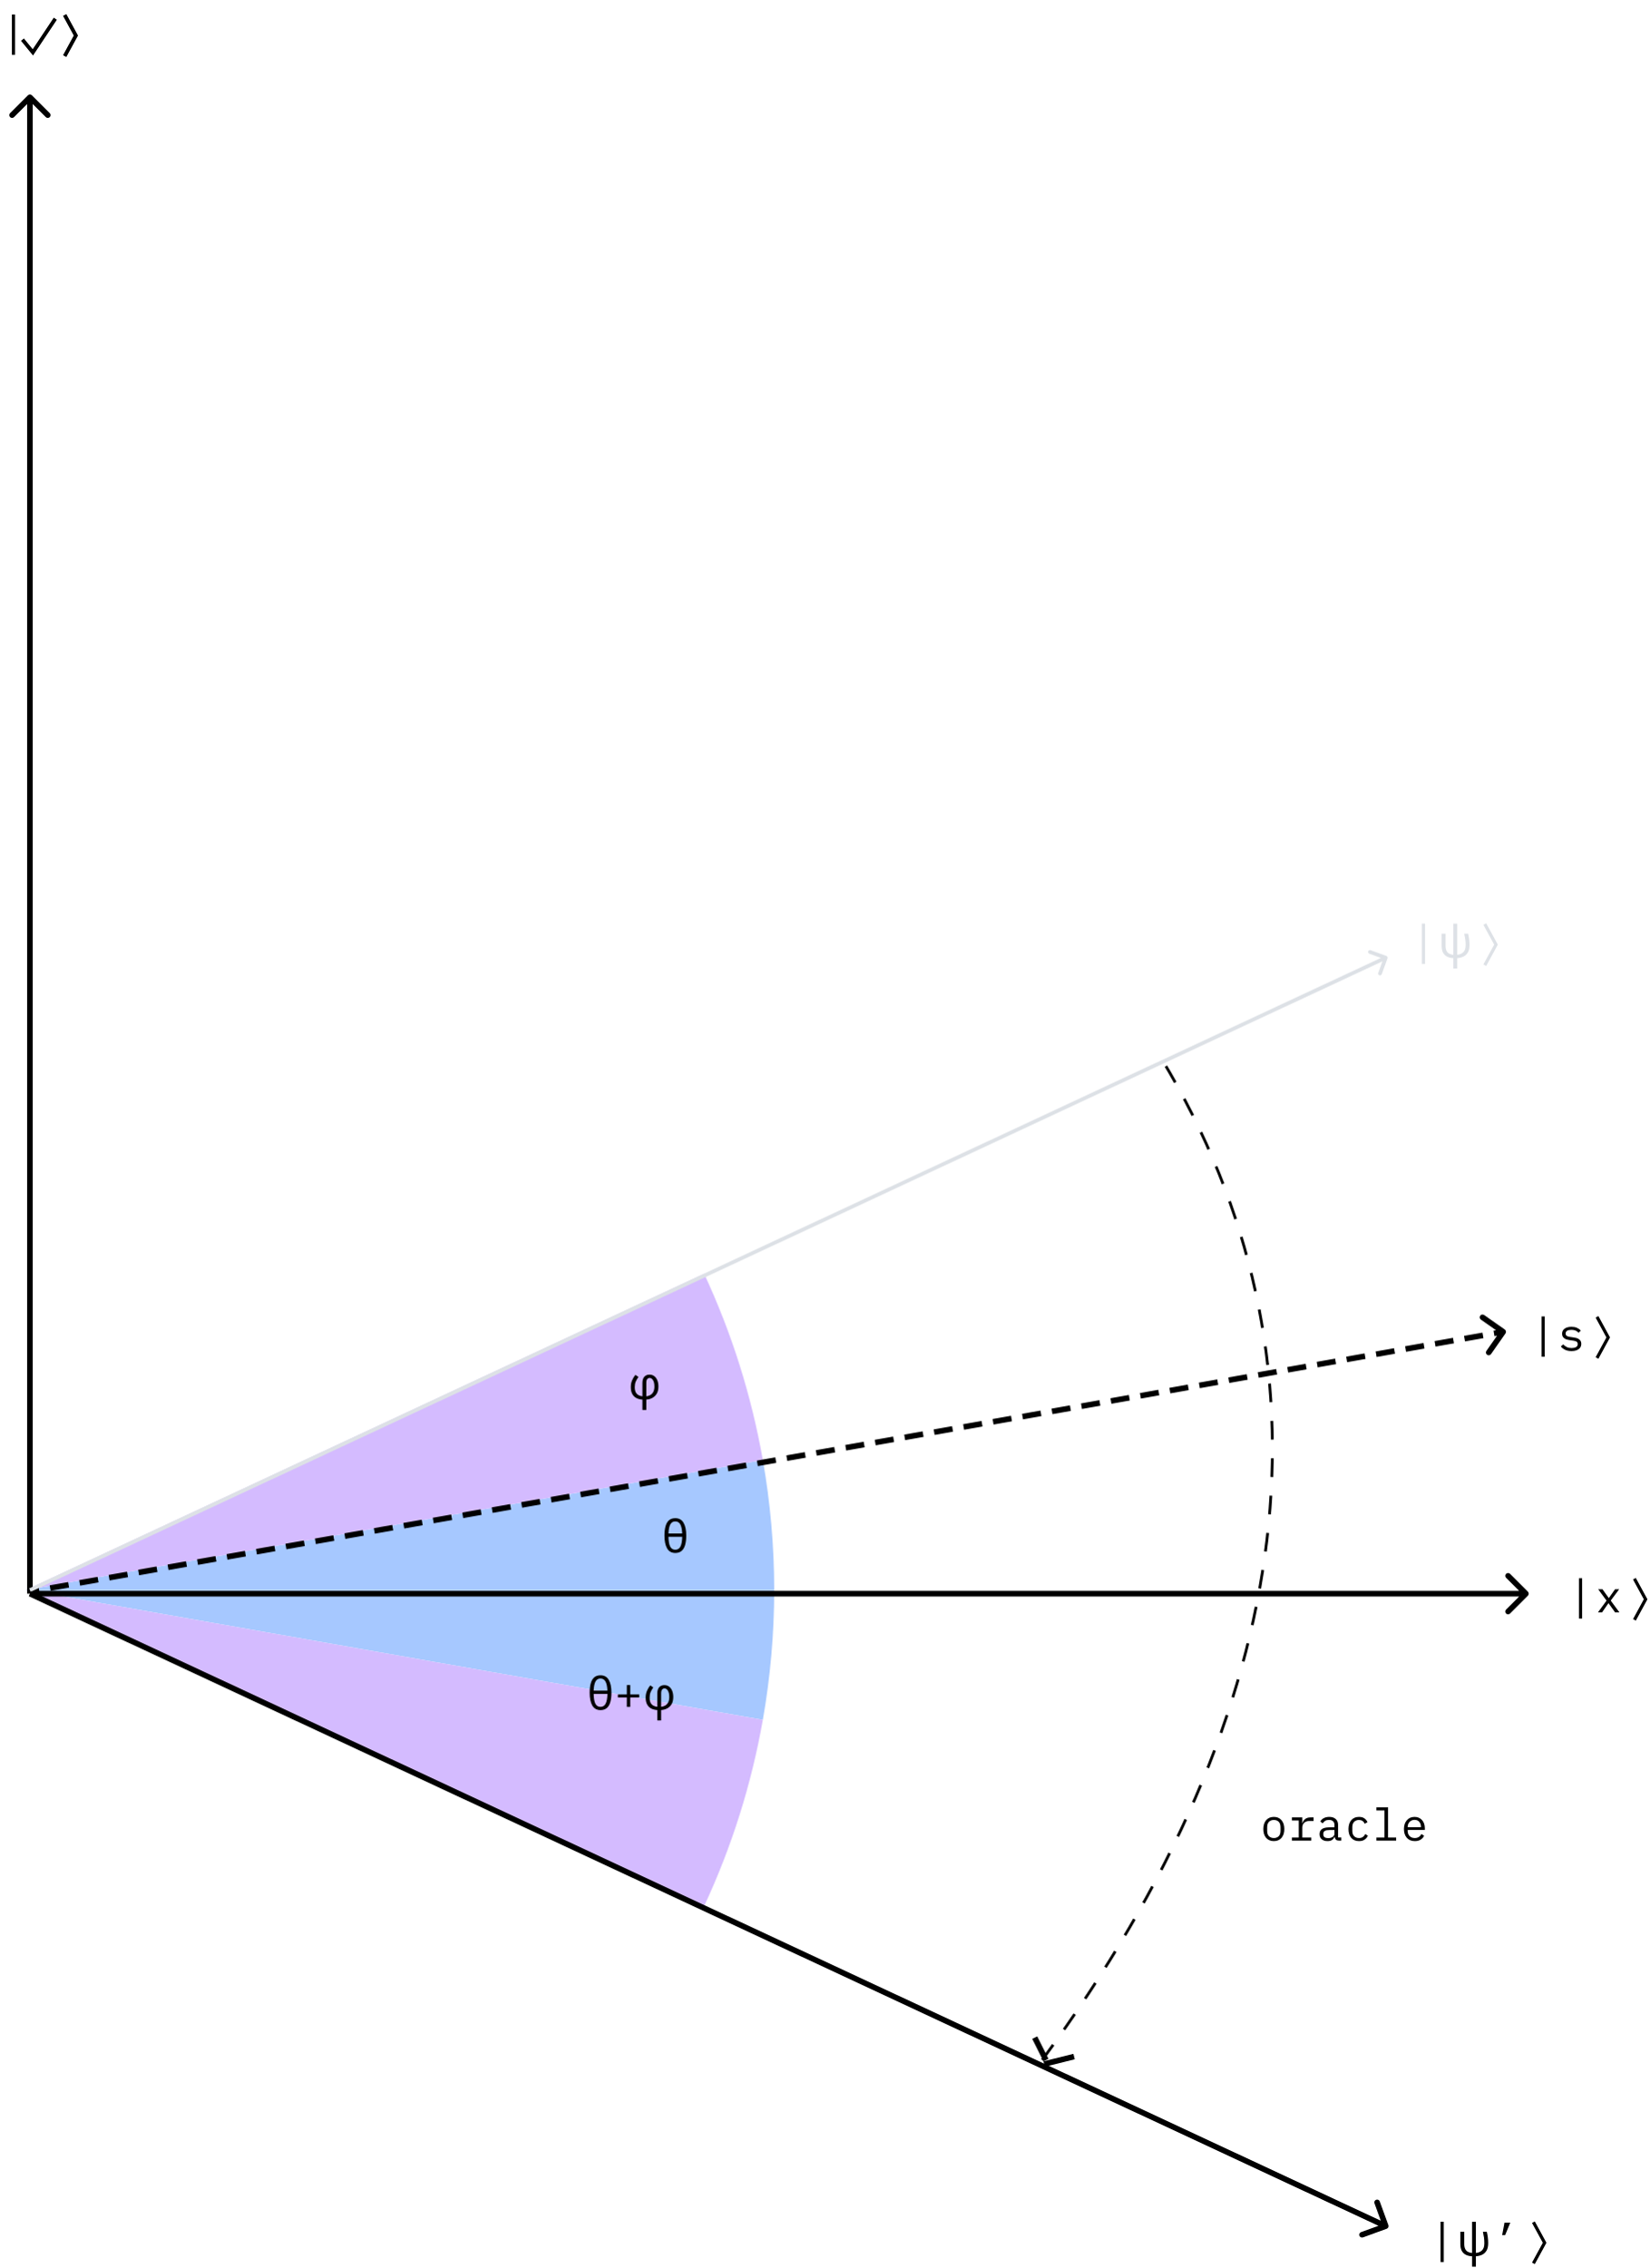
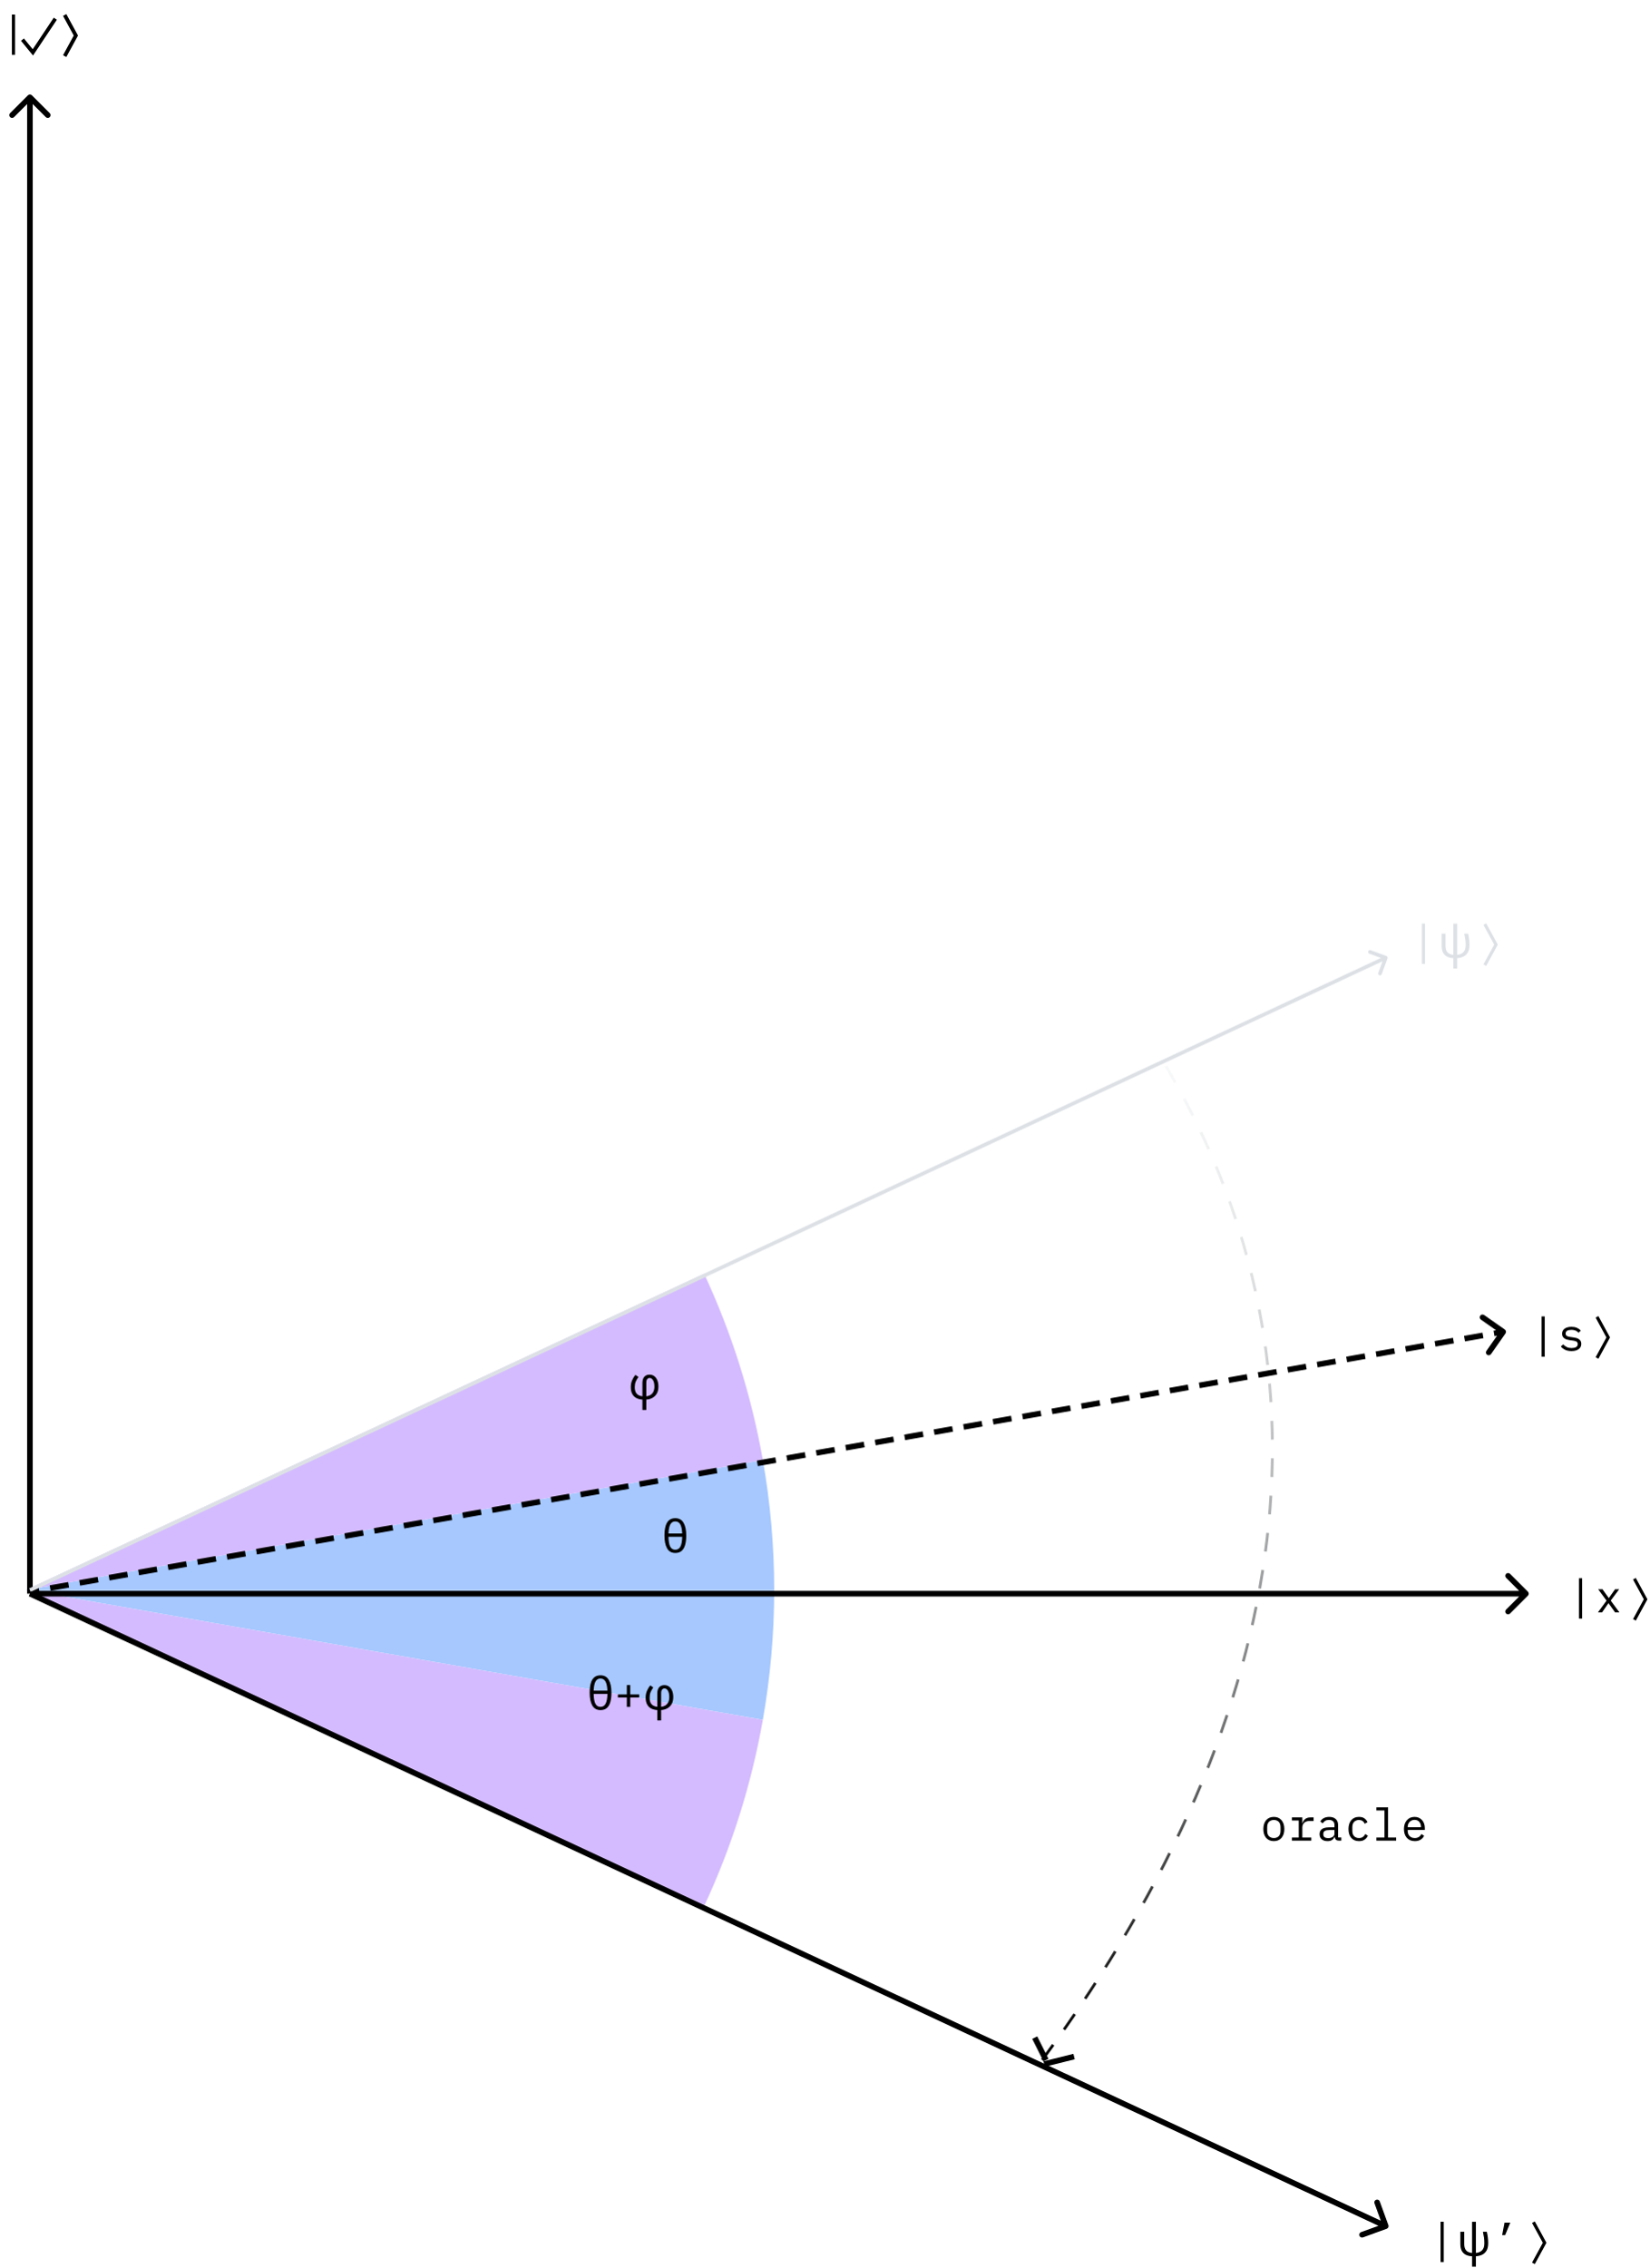
<svg xmlns="http://www.w3.org/2000/svg" width="441" height="606" viewBox="0 0 441 606" fill="none">
  <path d="M207 425C207 413.358 205.983 401.737 203.962 390.271L7 425H207Z" fill="#A6C8FF" />
  <path d="M203.962 390.271C200.927 373.061 195.65 356.323 188.265 340.484L7 425L203.962 390.271Z" fill="#D4BBFF" />
  <path d="M207 425C207 436.642 205.983 448.263 203.962 459.729L7 425H207Z" fill="#A6C8FF" />
  <path d="M203.962 459.729C200.927 476.939 195.65 493.677 188.265 509.516L7 425L203.962 459.729Z" fill="#D4BBFF" />
  <path d="M8.53 25.47C8.237 25.177 7.763 25.177 7.47 25.47L2.697 30.243C2.404 30.535 2.404 31.01 2.697 31.303C2.99 31.596 3.464 31.596 3.757 31.303L8 27.061L12.243 31.303C12.536 31.596 13.01 31.596 13.303 31.303C13.596 31.01 13.596 30.535 13.303 30.243L8.53 25.47ZM8.75 426L8.75 26H7.25L7.25 426H8.75Z" fill="black" />
  <path d="M408.53 426.53C408.823 426.237 408.823 425.763 408.53 425.47L403.757 420.697C403.464 420.404 402.99 420.404 402.697 420.697C402.404 420.99 402.404 421.464 402.697 421.757L406.939 426L402.697 430.243C402.404 430.536 402.404 431.01 402.697 431.303C402.99 431.596 403.464 431.596 403.757 431.303L408.53 426.53ZM8 426.75H408V425.25H8V426.75Z" fill="black" />
  <path d="M402.23 356.215C402.349 356.045 402.308 355.811 402.138 355.693L399.374 353.757C399.204 353.638 398.97 353.679 398.851 353.849C398.732 354.018 398.774 354.252 398.943 354.371L401.401 356.092L399.68 358.549C399.561 358.719 399.603 358.953 399.772 359.072C399.942 359.19 400.176 359.149 400.294 358.979L402.23 356.215ZM8.065 425.828L10.527 425.394L10.397 424.656L7.935 425.09L8.065 425.828ZM13.482 424.873L18.406 424.005L18.275 423.266L13.351 424.135L13.482 424.873ZM21.36 423.484L26.284 422.616L26.154 421.877L21.23 422.745L21.36 423.484ZM29.238 422.095L34.163 421.227L34.032 420.488L29.108 421.356L29.238 422.095ZM37.117 420.706L42.041 419.837L41.911 419.099L36.987 419.967L37.117 420.706ZM44.995 419.316L49.919 418.448L49.789 417.71L44.865 418.578L44.995 419.316ZM52.874 417.927L57.798 417.059L57.668 416.32L52.744 417.189L52.874 417.927ZM60.752 416.538L65.676 415.67L65.546 414.931L60.622 415.8L60.752 416.538ZM68.631 415.149L73.555 414.281L73.425 413.542L68.501 414.41L68.631 415.149ZM76.509 413.76L81.433 412.891L81.303 412.153L76.379 413.021L76.509 413.76ZM84.388 412.371L89.312 411.502L89.181 410.764L84.257 411.632L84.388 412.371ZM92.266 410.981L97.19 410.113L97.06 409.375L92.136 410.243L92.266 410.981ZM100.145 409.592L105.069 408.724L104.938 407.985L100.014 408.854L100.145 409.592ZM108.023 408.203L112.947 407.335L112.817 406.596L107.893 407.464L108.023 408.203ZM115.902 406.814L120.826 405.946L120.695 405.207L115.771 406.075L115.902 406.814ZM123.78 405.425L128.704 404.556L128.574 403.818L123.65 404.686L123.78 405.425ZM131.658 404.035L136.583 403.167L136.452 402.429L131.528 403.297L131.658 404.035ZM139.537 402.646L144.461 401.778L144.331 401.039L139.407 401.908L139.537 402.646ZM147.415 401.257L152.339 400.389L152.209 399.65L147.285 400.518L147.415 401.257ZM155.294 399.868L160.218 399L160.088 398.261L155.164 399.129L155.294 399.868ZM163.172 398.479L168.096 397.61L167.966 396.872L163.042 397.74L163.172 398.479ZM171.051 397.09L175.975 396.221L175.845 395.483L170.921 396.351L171.051 397.09ZM178.929 395.7L183.853 394.832L183.723 394.093L178.799 394.962L178.929 395.7ZM186.808 394.311L191.732 393.443L191.602 392.704L186.677 393.573L186.808 394.311ZM194.686 392.922L199.61 392.054L199.48 391.315L194.556 392.183L194.686 392.922ZM202.565 391.533L207.489 390.665L207.358 389.926L202.434 390.794L202.565 391.533ZM210.443 390.144L215.367 389.275L215.237 388.537L210.313 389.405L210.443 390.144ZM218.322 388.754L223.246 387.886L223.115 387.148L218.191 388.016L218.322 388.754ZM226.2 387.365L231.124 386.497L230.994 385.758L226.07 386.627L226.2 387.365ZM234.078 385.976L239.003 385.108L238.872 384.369L233.948 385.237L234.078 385.976ZM241.957 384.587L246.881 383.719L246.751 382.98L241.827 383.848L241.957 384.587ZM249.835 383.198L254.759 382.329L254.629 381.591L249.705 382.459L249.835 383.198ZM257.714 381.808L262.638 380.94L262.508 380.202L257.584 381.07L257.714 381.808ZM265.592 380.419L270.516 379.551L270.386 378.812L265.462 379.681L265.592 380.419ZM273.471 379.03L278.395 378.162L278.265 377.423L273.341 378.291L273.471 379.03ZM281.349 377.641L286.273 376.773L286.143 376.034L281.219 376.902L281.349 377.641ZM289.228 376.252L294.152 375.383L294.022 374.645L289.097 375.513L289.228 376.252ZM297.106 374.863L302.03 373.994L301.9 373.256L296.976 374.124L297.106 374.863ZM304.985 373.473L309.909 372.605L309.778 371.867L304.854 372.735L304.985 373.473ZM312.863 372.084L317.787 371.216L317.657 370.477L312.733 371.346L312.863 372.084ZM320.742 370.695L325.666 369.827L325.535 369.088L320.611 369.956L320.742 370.695ZM328.62 369.306L333.544 368.438L333.414 367.699L328.49 368.567L328.62 369.306ZM336.498 367.917L341.423 367.048L341.292 366.31L336.368 367.178L336.498 367.917ZM344.377 366.527L349.301 365.659L349.171 364.921L344.247 365.789L344.377 366.527ZM352.255 365.138L357.179 364.27L357.049 363.531L352.125 364.4L352.255 365.138ZM360.134 363.749L365.058 362.881L364.928 362.142L360.004 363.01L360.134 363.749ZM368.012 362.36L372.936 361.492L372.806 360.753L367.882 361.621L368.012 362.36ZM375.891 360.971L380.815 360.102L380.685 359.364L375.761 360.232L375.891 360.971ZM383.769 359.582L388.693 358.713L388.563 357.975L383.639 358.843L383.769 359.582ZM391.648 358.192L396.572 357.324L396.442 356.585L391.517 357.454L391.648 358.192ZM399.526 356.803L401.988 356.369L401.858 355.63L399.396 356.065L399.526 356.803ZM402.537 356.43C402.775 356.091 402.693 355.623 402.353 355.385L396.824 351.514C396.485 351.276 396.017 351.359 395.779 351.698C395.542 352.037 395.624 352.505 395.964 352.742L400.879 356.184L397.437 361.099C397.2 361.438 397.282 361.906 397.621 362.143C397.961 362.381 398.428 362.298 398.666 361.959L402.537 356.43ZM8.13 426.198L10.592 425.763L10.332 424.286L7.87 424.72L8.13 426.198ZM13.547 425.243L18.471 424.374L18.21 422.897L13.286 423.765L13.547 425.243ZM21.425 423.853L26.349 422.985L26.089 421.508L21.165 422.376L21.425 423.853ZM29.304 422.464L34.228 421.596L33.967 420.119L29.043 420.987L29.304 422.464ZM37.182 421.075L42.106 420.207L41.846 418.73L36.922 419.598L37.182 421.075ZM45.06 419.686L49.985 418.818L49.724 417.34L44.8 418.209L45.06 419.686ZM52.939 418.297L57.863 417.428L57.603 415.951L52.678 416.819L52.939 418.297ZM60.818 416.907L65.742 416.039L65.481 414.562L60.557 415.43L60.818 416.907ZM68.696 415.518L73.62 414.65L73.359 413.173L68.435 414.041L68.696 415.518ZM76.574 414.129L81.498 413.261L81.238 411.784L76.314 412.652L76.574 414.129ZM84.453 412.74L89.377 411.872L89.116 410.394L84.192 411.263L84.453 412.74ZM92.331 411.351L97.255 410.482L96.995 409.005L92.071 409.873L92.331 411.351ZM100.21 409.961L105.134 409.093L104.873 407.616L99.949 408.484L100.21 409.961ZM108.088 408.572L113.012 407.704L112.752 406.227L107.828 407.095L108.088 408.572ZM115.967 407.183L120.891 406.315L120.63 404.838L115.706 405.706L115.967 407.183ZM123.845 405.794L128.769 404.926L128.509 403.448L123.585 404.317L123.845 405.794ZM131.724 404.405L136.648 403.537L136.387 402.059L131.463 402.928L131.724 404.405ZM139.602 403.016L144.526 402.147L144.266 400.67L139.342 401.538L139.602 403.016ZM147.481 401.626L152.405 400.758L152.144 399.281L147.22 400.149L147.481 401.626ZM155.359 400.237L160.283 399.369L160.023 397.892L155.099 398.76L155.359 400.237ZM163.237 398.848L168.161 397.98L167.901 396.503L162.977 397.371L163.237 398.848ZM171.116 397.459L176.04 396.591L175.779 395.113L170.855 395.982L171.116 397.459ZM178.994 396.07L183.918 395.201L183.658 393.724L178.734 394.592L178.994 396.07ZM186.873 394.68L191.797 393.812L191.536 392.335L186.612 393.203L186.873 394.68ZM194.751 393.291L199.675 392.423L199.415 390.946L194.491 391.814L194.751 393.291ZM202.63 391.902L207.554 391.034L207.293 389.557L202.369 390.425L202.63 391.902ZM210.508 390.513L215.432 389.645L215.172 388.167L210.248 389.036L210.508 390.513ZM218.387 389.124L223.311 388.255L223.05 386.778L218.126 387.646L218.387 389.124ZM226.265 387.735L231.189 386.866L230.929 385.389L226.005 386.257L226.265 387.735ZM234.144 386.345L239.068 385.477L238.807 384L233.883 384.868L234.144 386.345ZM242.022 384.956L246.946 384.088L246.686 382.611L241.762 383.479L242.022 384.956ZM249.901 383.567L254.825 382.699L254.564 381.222L249.64 382.09L249.901 383.567ZM257.779 382.178L262.703 381.31L262.443 379.832L257.519 380.701L257.779 382.178ZM265.657 380.789L270.581 379.92L270.321 378.443L265.397 379.311L265.657 380.789ZM273.536 379.399L278.46 378.531L278.199 377.054L273.275 377.922L273.536 379.399ZM281.414 378.01L286.338 377.142L286.078 375.665L281.154 376.533L281.414 378.01ZM289.293 376.621L294.217 375.753L293.956 374.276L289.032 375.144L289.293 376.621ZM297.171 375.232L302.095 374.364L301.835 372.886L296.911 373.755L297.171 375.232ZM305.05 373.843L309.974 372.974L309.713 371.497L304.789 372.365L305.05 373.843ZM312.928 372.453L317.852 371.585L317.592 370.108L312.668 370.976L312.928 372.453ZM320.807 371.064L325.731 370.196L325.47 368.719L320.546 369.587L320.807 371.064ZM328.685 369.675L333.609 368.807L333.349 367.33L328.425 368.198L328.685 369.675ZM336.564 368.286L341.488 367.418L341.227 365.94L336.303 366.809L336.564 368.286ZM344.442 366.897L349.366 366.028L349.106 364.551L344.182 365.42L344.442 366.897ZM352.321 365.508L357.245 364.639L356.984 363.162L352.06 364.03L352.321 365.508ZM360.199 364.118L365.123 363.25L364.863 361.773L359.939 362.641L360.199 364.118ZM368.077 362.729L373.001 361.861L372.741 360.384L367.817 361.252L368.077 362.729ZM375.956 361.34L380.88 360.472L380.619 358.995L375.695 359.863L375.956 361.34ZM383.834 359.951L388.758 359.083L388.498 357.605L383.574 358.474L383.834 359.951ZM391.713 358.562L396.637 357.693L396.376 356.216L391.452 357.084L391.713 358.562ZM399.591 357.172L402.053 356.738L401.793 355.261L399.331 355.695L399.591 357.172Z" fill="black" />
  <path d="M370.993 256.171C371.087 255.911 370.954 255.624 370.694 255.53L366.465 253.991C366.206 253.896 365.919 254.03 365.825 254.289C365.73 254.549 365.864 254.836 366.123 254.93L369.882 256.298L368.514 260.057C368.42 260.317 368.554 260.604 368.813 260.698C369.072 260.792 369.359 260.659 369.454 260.399L370.993 256.171ZM8.211 425.5L370.734 256.453L370.312 255.546L7.789 424.594L8.211 425.5Z" fill="#DDE1E6" />
  <path d="M370.78 595.752C371.169 595.61 371.37 595.18 371.228 594.791L368.919 588.448C368.778 588.059 368.347 587.858 367.958 588C367.569 588.141 367.368 588.572 367.51 588.961L369.562 594.599L363.924 596.651C363.534 596.793 363.334 597.223 363.475 597.612C363.617 598.002 364.047 598.202 364.437 598.061L370.78 595.752ZM7.683 426.68L370.206 595.727L370.84 594.368L8.317 425.32L7.683 426.68Z" fill="black" />
  <path d="M3.18 14.656V3.88H4.02V14.656H3.18Z" fill="black" />
  <path d="M17.287 4L20.287 9.5L17.287 15" stroke="black" />
  <path d="M6 10.591L8.787 14L14.787 5" stroke="black" />
  <path d="M422.18 432.656V421.88H423.02V432.656H422.18ZM427.247 431L429.551 427.856L427.307 424.808H428.459L429.395 426.116L430.139 427.148H430.187L430.907 426.116L431.831 424.808H432.935L430.667 427.844L432.995 431H431.843L430.799 429.548L430.091 428.564H430.043L429.359 429.548L428.351 431H427.247Z" fill="black" />
  <path d="M412.18 362.656V351.88H413.02V362.656H412.18ZM420.187 361.144C419.539 361.144 418.979 361.036 418.507 360.82C418.043 360.596 417.647 360.3 417.319 359.932L417.967 359.368C418.263 359.68 418.587 359.92 418.939 360.088C419.291 360.256 419.715 360.34 420.211 360.34C420.691 360.34 421.083 360.256 421.387 360.088C421.699 359.912 421.855 359.64 421.855 359.272C421.855 359.112 421.823 358.98 421.759 358.876C421.703 358.764 421.623 358.676 421.519 358.612C421.415 358.548 421.299 358.5 421.171 358.468C421.043 358.428 420.907 358.396 420.763 358.372L419.791 358.228C419.575 358.196 419.339 358.152 419.083 358.096C418.835 358.04 418.607 357.952 418.399 357.832C418.191 357.704 418.015 357.536 417.871 357.328C417.735 357.12 417.667 356.848 417.667 356.512C417.667 356.2 417.727 355.932 417.847 355.708C417.975 355.476 418.151 355.284 418.375 355.132C418.599 354.972 418.863 354.856 419.167 354.784C419.471 354.704 419.803 354.664 420.163 354.664C420.723 354.664 421.207 354.752 421.615 354.928C422.031 355.104 422.387 355.348 422.683 355.66L422.059 356.248C421.987 356.16 421.895 356.072 421.783 355.984C421.679 355.888 421.547 355.804 421.387 355.732C421.235 355.652 421.055 355.588 420.847 355.54C420.639 355.492 420.399 355.468 420.127 355.468C419.639 355.468 419.263 355.552 418.999 355.72C418.743 355.888 418.615 356.132 418.615 356.452C418.615 356.612 418.643 356.748 418.699 356.86C418.763 356.964 418.847 357.048 418.951 357.112C419.055 357.176 419.171 357.228 419.299 357.268C419.435 357.3 419.571 357.328 419.707 357.352L420.679 357.496C420.903 357.528 421.139 357.572 421.387 357.628C421.635 357.684 421.863 357.776 422.071 357.904C422.279 358.024 422.451 358.188 422.587 358.396C422.731 358.604 422.803 358.876 422.803 359.212C422.803 359.828 422.563 360.304 422.083 360.64C421.611 360.976 420.979 361.144 420.187 361.144Z" fill="black" />
  <path d="M183.48 410.476C183.48 411.444 183.38 412.276 183.18 412.972C182.988 413.66 182.676 414.192 182.244 414.568C181.82 414.936 181.256 415.12 180.552 415.12C179.56 415.12 178.828 414.708 178.356 413.884C177.892 413.06 177.66 411.924 177.66 410.476C177.66 409.5 177.756 408.664 177.948 407.968C178.14 407.272 178.448 406.74 178.872 406.372C179.304 406.004 179.864 405.82 180.552 405.82C181.552 405.82 182.288 406.228 182.76 407.044C183.24 407.852 183.48 408.996 183.48 410.476ZM180.552 406.684C179.944 406.684 179.496 406.956 179.208 407.5C178.928 408.036 178.768 408.84 178.728 409.912H182.4C182.36 408.84 182.196 408.036 181.908 407.5C181.62 406.956 181.168 406.684 180.552 406.684ZM180.552 414.256C181.176 414.256 181.636 413.968 181.932 413.392C182.228 412.816 182.388 411.948 182.412 410.788H178.728C178.744 411.932 178.892 412.796 179.172 413.38C179.46 413.964 179.92 414.256 180.552 414.256Z" fill="black" />
  <path d="M170.7 368.072C170.404 368.464 170.164 368.876 169.98 369.308C169.804 369.732 169.716 370.224 169.716 370.784C169.716 371.368 169.808 371.836 169.992 372.188C170.184 372.532 170.436 372.784 170.748 372.944C171.06 373.104 171.4 373.204 171.768 373.244V369.668C171.768 368.94 171.936 368.388 172.272 368.012C172.616 367.636 173.08 367.448 173.664 367.448C174.16 367.448 174.584 367.584 174.936 367.856C175.288 368.12 175.56 368.492 175.752 368.972C175.944 369.444 176.04 369.996 176.04 370.628C176.04 371.404 175.888 372.044 175.584 372.548C175.288 373.044 174.892 373.42 174.396 373.676C173.908 373.932 173.376 374.076 172.8 374.108V376.88H171.768V374.108C171.176 374.076 170.644 373.944 170.172 373.712C169.708 373.48 169.34 373.124 169.068 372.644C168.796 372.164 168.66 371.532 168.66 370.748C168.66 370.1 168.776 369.508 169.008 368.972C169.24 368.428 169.532 367.94 169.884 367.508L170.7 368.072ZM173.676 368.324C173.444 368.324 173.24 368.42 173.064 368.612C172.888 368.804 172.8 369.152 172.8 369.656V373.244C173.208 373.204 173.576 373.088 173.904 372.896C174.232 372.696 174.492 372.412 174.684 372.044C174.876 371.668 174.972 371.2 174.972 370.64C174.972 369.888 174.848 369.316 174.6 368.924C174.36 368.524 174.052 368.324 173.676 368.324Z" fill="black" />
  <path d="M163.48 452.476C163.48 453.444 163.38 454.276 163.18 454.972C162.988 455.66 162.676 456.192 162.244 456.568C161.82 456.936 161.256 457.12 160.552 457.12C159.56 457.12 158.828 456.708 158.356 455.884C157.892 455.06 157.66 453.924 157.66 452.476C157.66 451.5 157.756 450.664 157.948 449.968C158.14 449.272 158.448 448.74 158.872 448.372C159.304 448.004 159.864 447.82 160.552 447.82C161.552 447.82 162.288 448.228 162.76 449.044C163.24 449.852 163.48 450.996 163.48 452.476ZM160.552 448.684C159.944 448.684 159.496 448.956 159.208 449.5C158.928 450.036 158.768 450.84 158.728 451.912H162.4C162.36 450.84 162.196 450.036 161.908 449.5C161.62 448.956 161.168 448.684 160.552 448.684ZM160.552 456.256C161.176 456.256 161.636 455.968 161.932 455.392C162.228 454.816 162.388 453.948 162.412 452.788H158.728C158.744 453.932 158.892 454.796 159.172 455.38C159.46 455.964 159.92 456.256 160.552 456.256ZM167.601 456.256V453.748H165.201V452.932H167.601V450.424H168.513V452.932H170.913V453.748H168.513V456.256H167.601ZM174.672 451.072C174.376 451.464 174.136 451.876 173.952 452.308C173.776 452.732 173.688 453.224 173.688 453.784C173.688 454.368 173.78 454.836 173.964 455.188C174.156 455.532 174.408 455.784 174.72 455.944C175.032 456.104 175.372 456.204 175.74 456.244V452.668C175.74 451.94 175.908 451.388 176.244 451.012C176.588 450.636 177.052 450.448 177.636 450.448C178.132 450.448 178.556 450.584 178.908 450.856C179.26 451.12 179.532 451.492 179.724 451.972C179.916 452.444 180.012 452.996 180.012 453.628C180.012 454.404 179.86 455.044 179.556 455.548C179.26 456.044 178.864 456.42 178.368 456.676C177.88 456.932 177.348 457.076 176.772 457.108V459.88H175.74V457.108C175.148 457.076 174.616 456.944 174.144 456.712C173.68 456.48 173.312 456.124 173.04 455.644C172.768 455.164 172.632 454.532 172.632 453.748C172.632 453.1 172.748 452.508 172.98 451.972C173.212 451.428 173.504 450.94 173.856 450.508L174.672 451.072ZM177.648 451.324C177.416 451.324 177.212 451.42 177.036 451.612C176.86 451.804 176.772 452.152 176.772 452.656V456.244C177.18 456.204 177.548 456.088 177.876 455.896C178.204 455.696 178.464 455.412 178.656 455.044C178.848 454.668 178.944 454.2 178.944 453.64C178.944 452.888 178.82 452.316 178.572 451.924C178.332 451.524 178.024 451.324 177.648 451.324Z" fill="black" />
  <path d="M380.18 257.656V246.88H381.02V257.656H380.18ZM389.627 255.22C390.307 255.156 390.851 254.924 391.259 254.524C391.675 254.116 391.883 253.488 391.883 252.64C391.883 252.088 391.851 251.58 391.787 251.116C391.723 250.644 391.627 250.128 391.499 249.568H392.543C392.671 250.104 392.763 250.612 392.819 251.092C392.883 251.572 392.915 252.076 392.915 252.604C392.915 253.428 392.767 254.092 392.471 254.596C392.175 255.092 391.779 255.46 391.283 255.7C390.787 255.932 390.235 256.068 389.627 256.108V258.88H388.595V256.108C387.987 256.084 387.447 255.96 386.975 255.736C386.503 255.512 386.131 255.16 385.859 254.68C385.595 254.192 385.463 253.552 385.463 252.76V249.568H386.507V252.796C386.507 253.396 386.603 253.868 386.795 254.212C386.987 254.556 387.243 254.804 387.563 254.956C387.883 255.108 388.227 255.2 388.595 255.232V246.892H389.627V255.22Z" fill="#DDE1E6" />
  <path d="M385.18 604.656V593.88H386.02V604.656H385.18ZM394.627 602.22C395.307 602.156 395.851 601.924 396.259 601.524C396.675 601.116 396.883 600.488 396.883 599.64C396.883 599.088 396.851 598.58 396.787 598.116C396.723 597.644 396.627 597.128 396.499 596.568H397.543C397.671 597.104 397.763 597.612 397.819 598.092C397.883 598.572 397.915 599.076 397.915 599.604C397.915 600.428 397.767 601.092 397.471 601.596C397.175 602.092 396.779 602.46 396.283 602.7C395.787 602.932 395.235 603.068 394.627 603.108V605.88H393.595V603.108C392.987 603.084 392.447 602.96 391.975 602.736C391.503 602.512 391.131 602.16 390.859 601.68C390.595 601.192 390.463 600.552 390.463 599.76V596.568H391.507V599.796C391.507 600.396 391.603 600.868 391.795 601.212C391.987 601.556 392.243 601.804 392.563 601.956C392.883 602.108 393.227 602.2 393.595 602.232V593.892H394.627V602.22ZM402.276 594.12H403.824L402.444 597.444H401.64L402.276 594.12Z" fill="black" />
-   <path d="M278.663 550.631C347.917 456.655 359.023 363.239 310.498 282.878" stroke="black" stroke-width="0.75" stroke-dasharray="5 5" />
+   <path d="M278.663 550.631C347.917 456.655 359.023 363.239 310.498 282.878" stroke="url(#paint0_linear)" stroke-width="0.75" stroke-dasharray="5 5" />
  <line x1="276.671" y1="544.665" x2="279.671" y2="550.665" stroke="black" stroke-width="1.5" />
  <line x1="287.182" y1="549.728" x2="279.182" y2="551.728" stroke="black" stroke-width="1.5" />
  <path d="M340.6 492.144C340.168 492.144 339.776 492.068 339.424 491.916C339.08 491.764 338.784 491.548 338.536 491.268C338.296 490.98 338.112 490.64 337.984 490.248C337.856 489.848 337.792 489.4 337.792 488.904C337.792 488.416 337.856 487.972 337.984 487.572C338.112 487.172 338.296 486.832 338.536 486.552C338.784 486.264 339.08 486.044 339.424 485.892C339.776 485.74 340.168 485.664 340.6 485.664C341.032 485.664 341.42 485.74 341.764 485.892C342.116 486.044 342.412 486.264 342.652 486.552C342.9 486.832 343.088 487.172 343.216 487.572C343.344 487.972 343.408 488.416 343.408 488.904C343.408 489.4 343.344 489.848 343.216 490.248C343.088 490.64 342.9 490.98 342.652 491.268C342.412 491.548 342.116 491.764 341.764 491.916C341.42 492.068 341.032 492.144 340.6 492.144ZM340.6 491.316C341.136 491.316 341.568 491.156 341.896 490.836C342.224 490.516 342.388 490.02 342.388 489.348V488.46C342.388 487.788 342.224 487.292 341.896 486.972C341.568 486.652 341.136 486.492 340.6 486.492C340.064 486.492 339.632 486.652 339.304 486.972C338.976 487.292 338.812 487.788 338.812 488.46V489.348C338.812 490.02 338.976 490.516 339.304 490.836C339.632 491.156 340.064 491.316 340.6 491.316ZM345.439 491.184H347.251V486.624H345.439V485.808H348.211V487.368H348.271C348.399 486.88 348.639 486.5 348.991 486.228C349.351 485.948 349.807 485.808 350.359 485.808H351.223V486.768H350.059C349.507 486.768 349.059 486.928 348.715 487.248C348.379 487.568 348.211 487.988 348.211 488.508V491.184H350.611V492H345.439V491.184ZM357.971 492C357.595 492 357.327 491.904 357.167 491.712C357.007 491.52 356.907 491.28 356.867 490.992H356.807C356.671 491.352 356.451 491.636 356.147 491.844C355.851 492.044 355.451 492.144 354.947 492.144C354.299 492.144 353.783 491.976 353.399 491.64C353.015 491.304 352.823 490.844 352.823 490.26C352.823 489.684 353.031 489.24 353.447 488.928C353.871 488.616 354.551 488.46 355.487 488.46H356.807V487.848C356.807 487.392 356.679 487.052 356.423 486.828C356.167 486.596 355.803 486.48 355.331 486.48C354.915 486.48 354.575 486.564 354.311 486.732C354.047 486.892 353.835 487.112 353.675 487.392L353.027 486.912C353.107 486.752 353.215 486.596 353.351 486.444C353.487 486.292 353.655 486.16 353.855 486.048C354.055 485.928 354.283 485.836 354.539 485.772C354.795 485.7 355.079 485.664 355.391 485.664C356.119 485.664 356.695 485.848 357.119 486.216C357.551 486.584 357.767 487.096 357.767 487.752V491.16H358.631V492H357.971ZM355.115 491.34C355.363 491.34 355.587 491.312 355.787 491.256C355.995 491.192 356.175 491.112 356.327 491.016C356.479 490.912 356.595 490.792 356.675 490.656C356.763 490.512 356.807 490.36 356.807 490.2V489.18H355.487C354.911 489.18 354.491 489.26 354.227 489.42C353.963 489.58 353.831 489.812 353.831 490.116V490.368C353.831 490.688 353.943 490.932 354.167 491.1C354.399 491.26 354.715 491.34 355.115 491.34ZM363.362 492.144C362.914 492.144 362.514 492.068 362.162 491.916C361.818 491.756 361.526 491.536 361.286 491.256C361.046 490.976 360.862 490.636 360.734 490.236C360.614 489.836 360.554 489.392 360.554 488.904C360.554 488.416 360.618 487.972 360.746 487.572C360.874 487.172 361.058 486.832 361.298 486.552C361.538 486.264 361.83 486.044 362.174 485.892C362.518 485.74 362.91 485.664 363.35 485.664C363.95 485.664 364.438 485.796 364.814 486.06C365.19 486.324 365.466 486.668 365.642 487.092L364.874 487.5C364.762 487.18 364.574 486.932 364.31 486.756C364.054 486.58 363.734 486.492 363.35 486.492C363.07 486.492 362.818 486.54 362.594 486.636C362.378 486.724 362.194 486.852 362.042 487.02C361.89 487.188 361.774 487.388 361.694 487.62C361.622 487.852 361.586 488.104 361.586 488.376V489.432C361.586 489.704 361.622 489.956 361.694 490.188C361.774 490.42 361.89 490.62 362.042 490.788C362.194 490.956 362.382 491.088 362.606 491.184C362.83 491.272 363.086 491.316 363.374 491.316C363.79 491.316 364.134 491.22 364.406 491.028C364.678 490.836 364.894 490.572 365.054 490.236L365.738 490.704C365.554 491.12 365.266 491.464 364.874 491.736C364.49 492.008 363.986 492.144 363.362 492.144ZM368.021 491.184H370.181V483.936H368.021V483.12H371.141V491.184H373.301V492H368.021V491.184ZM378.285 492.144C377.837 492.144 377.433 492.068 377.073 491.916C376.721 491.764 376.417 491.548 376.161 491.268C375.913 490.98 375.721 490.64 375.585 490.248C375.449 489.848 375.381 489.404 375.381 488.916C375.381 488.42 375.449 487.972 375.585 487.572C375.729 487.172 375.925 486.832 376.173 486.552C376.421 486.264 376.717 486.044 377.061 485.892C377.413 485.74 377.801 485.664 378.225 485.664C378.641 485.664 379.017 485.74 379.353 485.892C379.697 486.044 379.989 486.256 380.229 486.528C380.469 486.792 380.653 487.108 380.781 487.476C380.909 487.844 380.973 488.248 380.973 488.688V489.144H376.389V489.432C376.389 489.704 376.433 489.956 376.521 490.188C376.609 490.42 376.733 490.62 376.893 490.788C377.061 490.956 377.261 491.088 377.493 491.184C377.733 491.272 377.997 491.316 378.285 491.316C378.701 491.316 379.061 491.22 379.365 491.028C379.669 490.836 379.901 490.572 380.061 490.236L380.769 490.716C380.585 491.132 380.277 491.476 379.845 491.748C379.421 492.012 378.901 492.144 378.285 492.144ZM378.225 486.456C377.961 486.456 377.717 486.504 377.493 486.6C377.269 486.696 377.073 486.828 376.905 486.996C376.745 487.164 376.617 487.364 376.521 487.596C376.433 487.82 376.389 488.068 376.389 488.34V488.424H379.941V488.292C379.941 488.02 379.897 487.772 379.809 487.548C379.729 487.324 379.613 487.132 379.461 486.972C379.317 486.804 379.137 486.676 378.921 486.588C378.713 486.5 378.481 486.456 378.225 486.456Z" fill="black" />
  <path d="M397 247L400 252.5L397 258" stroke="#DDE1E6" stroke-width="0.85" />
  <path d="M437 422L440 427.5L437 433" stroke="black" stroke-width="0.85" />
  <path d="M427 352L430 357.5L427 363" stroke="black" stroke-width="0.85" />
  <path d="M410 594L413 599.5L410 605" stroke="black" stroke-width="0.85" />
+   <defs>
+     <linearGradient id="paint0_linear" x1="279.136" y1="288.408" x2="323.965" y2="542.643" gradientUnits="userSpaceOnUse">
+       <stop stop-color="#DDE1E6" stop-opacity="0.19" />
+       <stop offset="1" />
+     </linearGradient>
+   </defs>
</svg>
